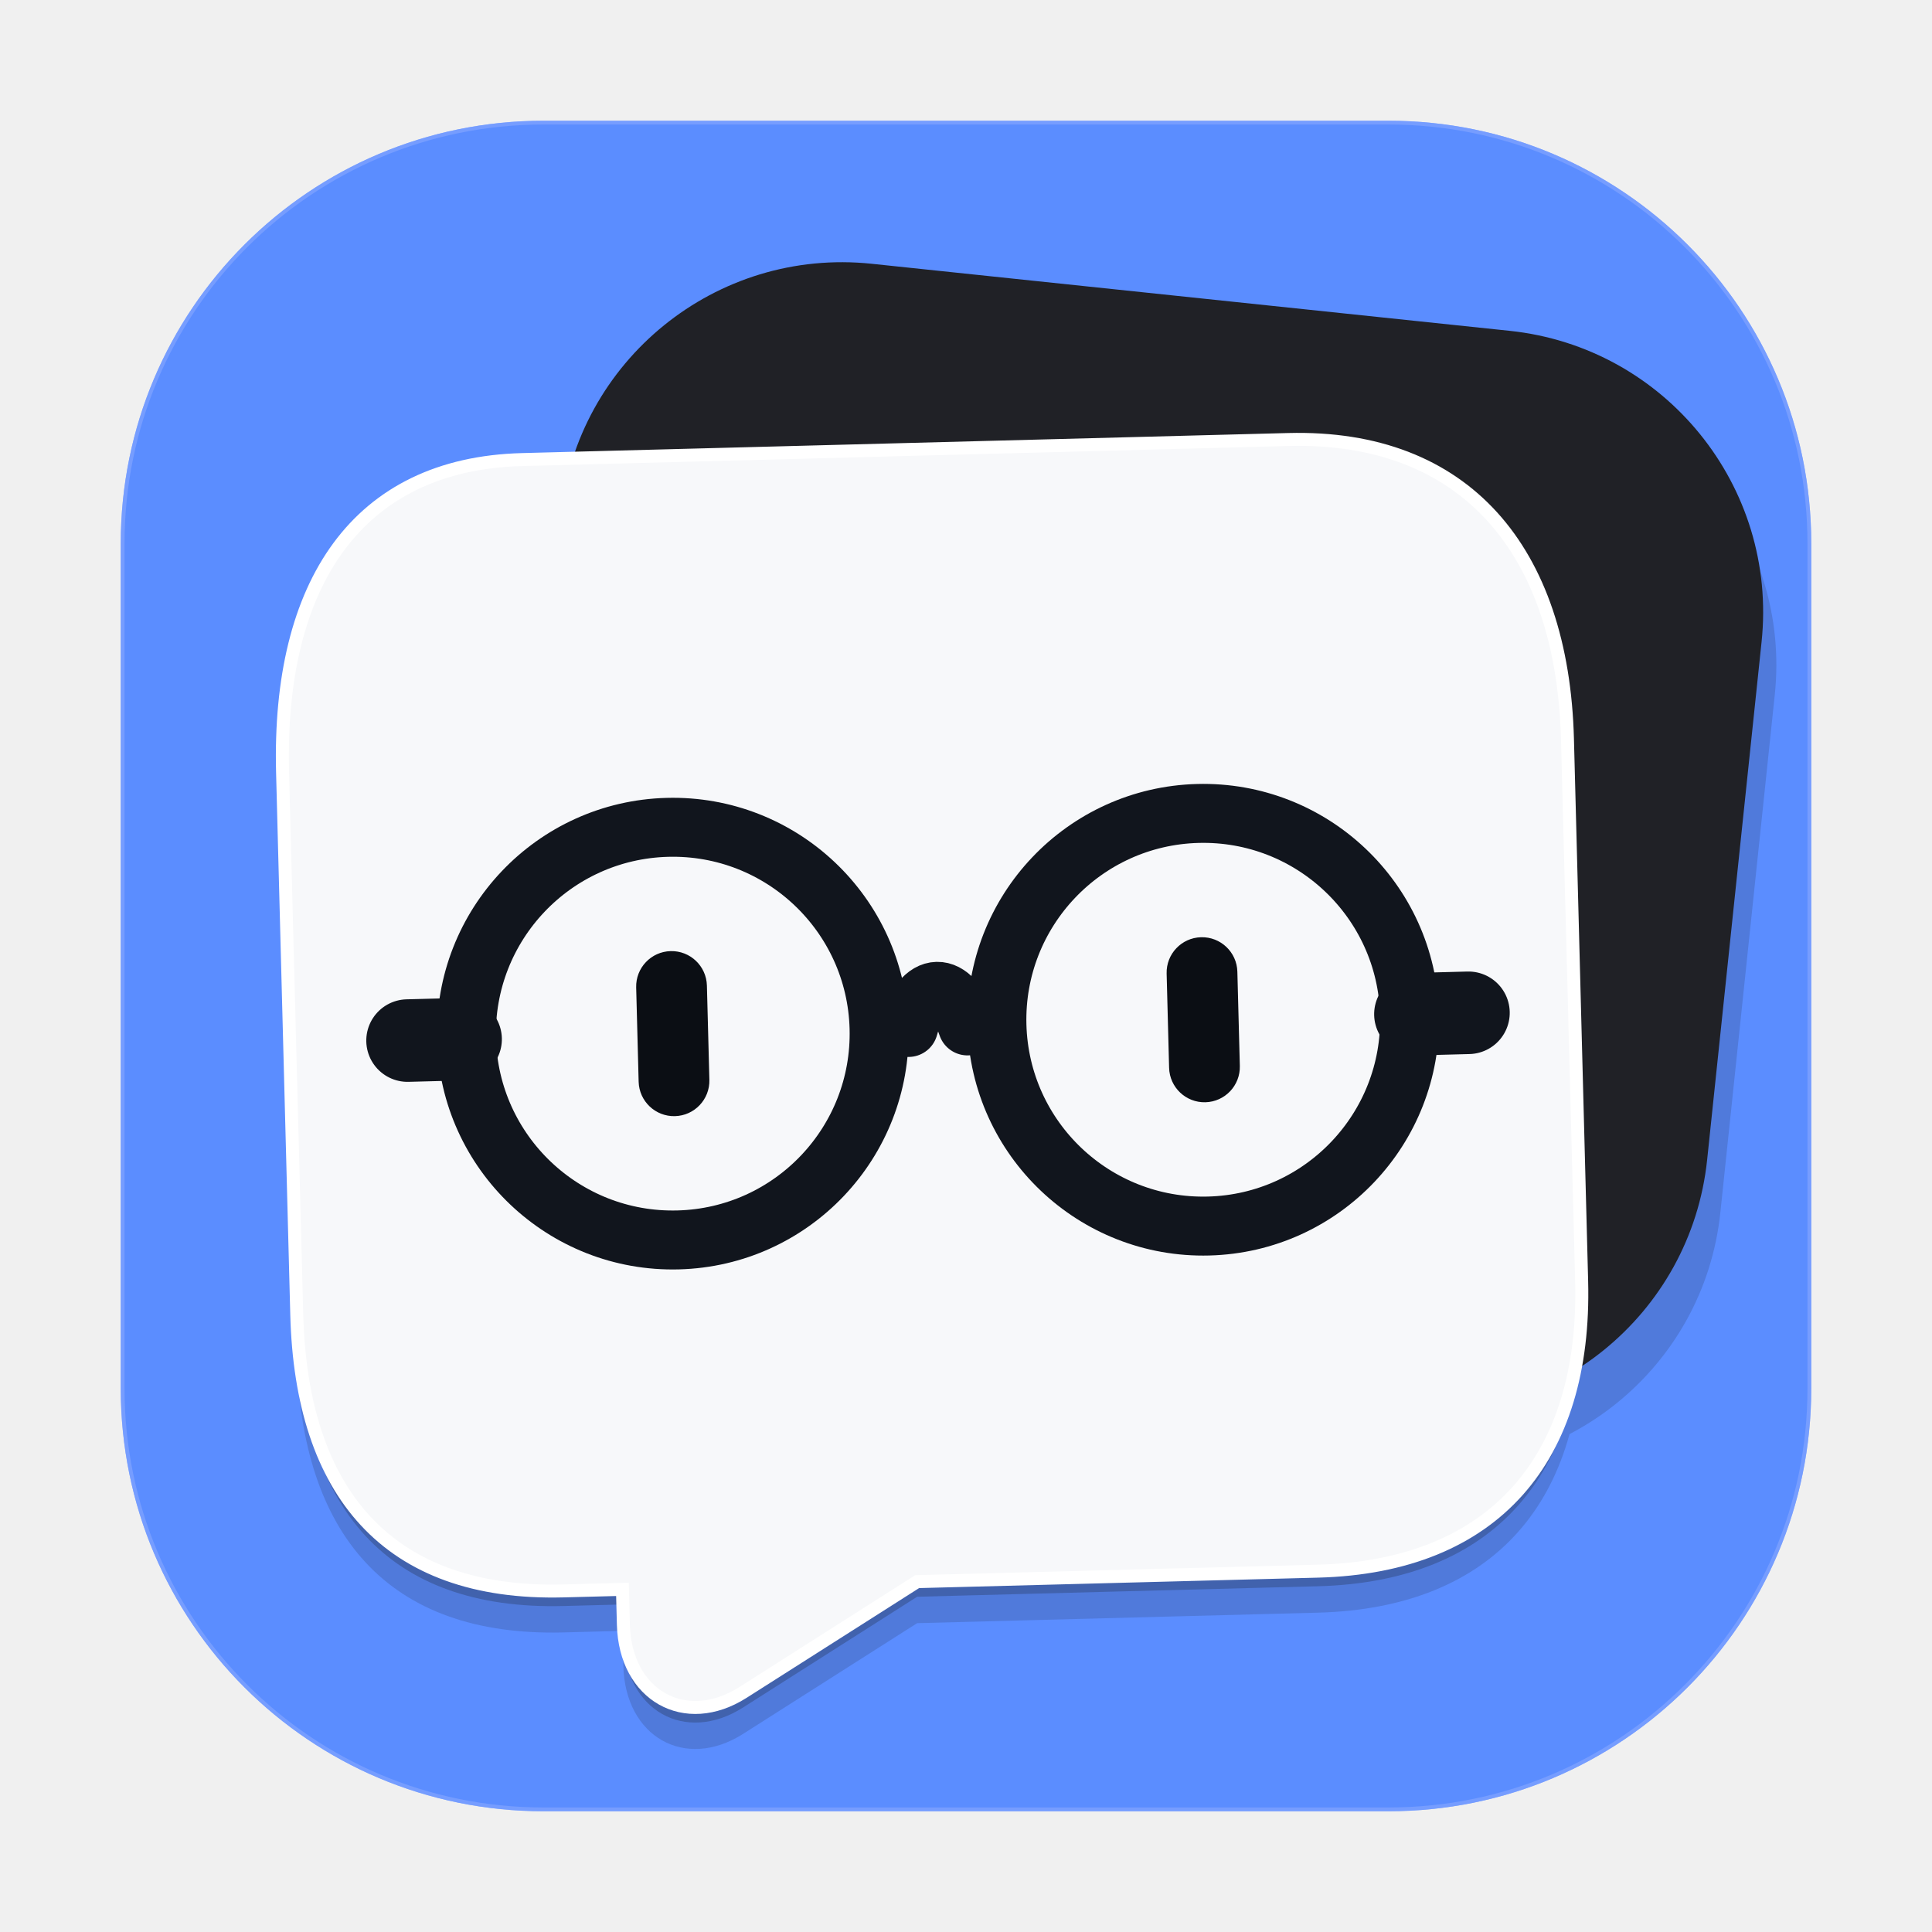
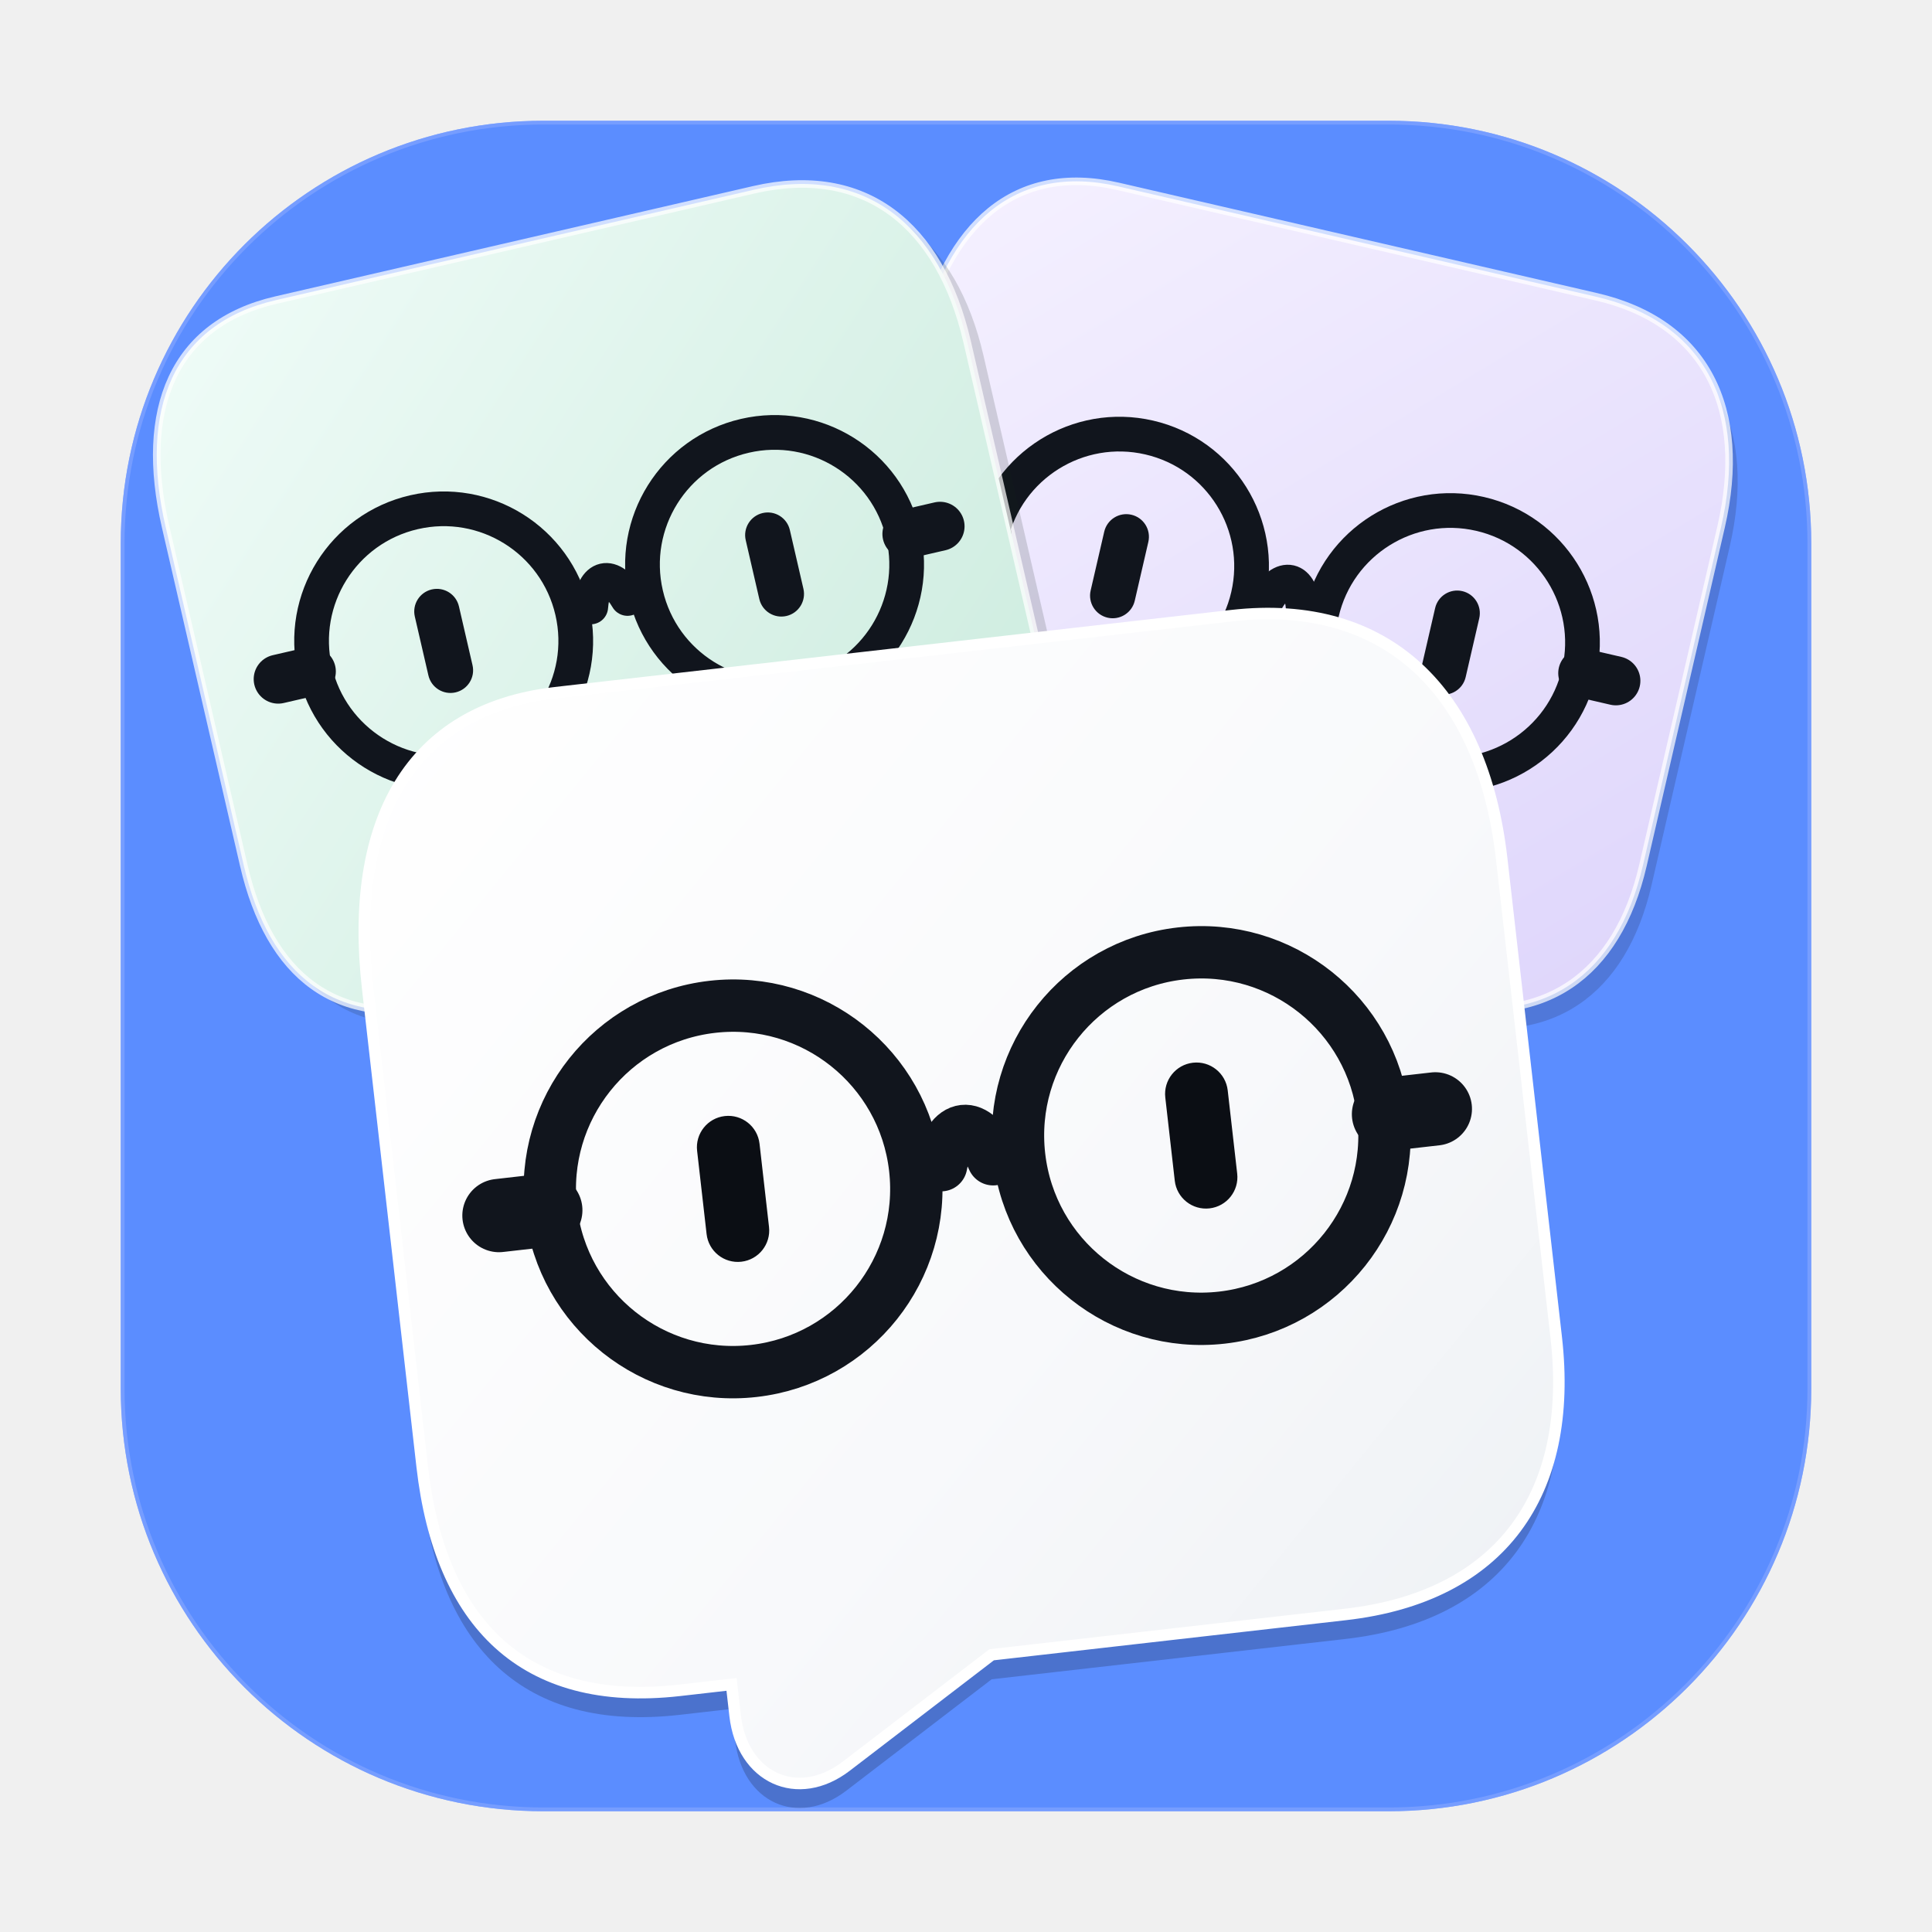
<svg xmlns="http://www.w3.org/2000/svg" viewBox="0 0 1024 1024">
+   <defs>
+     <linearGradient id="avatar-surface" x1="0%" y1="0%" x2="100%" y2="100%">
+       <stop offset="0" stop-color="#ffffff" />
+       <stop offset="58%" stop-color="#f8f9fb" />
+       <stop offset="100%" stop-color="#edf0f4" />
+     </linearGradient>
+     <linearGradient id="mint-surface" x1="0%" y1="0%" x2="100%" y2="100%">
+       <stop offset="0" stop-color="#f0fcf8" />
+       <stop offset="100%" stop-color="#c9eadc" />
+     </linearGradient>
+     <linearGradient id="lavender-surface" x1="0%" y1="0%" x2="100%" y2="100%">
+       <stop offset="0" stop-color="#f5f1ff" />
+       <stop offset="100%" stop-color="#ddd4fb" />
+     </linearGradient>
+   </defs>
  <rect x="64" y="64" width="896" height="896" rx="224" fill="#5b8dff" />
  <rect x="65" y="65" width="894" height="894" rx="223" fill="none" stroke="#8aa9ff" stroke-opacity=".58" stroke-width="2" />
-   <g data-layer="stack-shadow" opacity=".16">
-     <rect x="288" y="184" width="640" height="576" rx="150" fill="#11141a" transform="rotate(6 608 472)" />
-     <path d="M26 8h65c15 0 23 10 23 26v46c0 15-8 24-23 24H57l-15 9c-5 3-10 0-10-6v-3h-5C12 104 5 95 5 80V34C5 18 12 8 26 8Z" fill="#11141a" transform="translate(122 210) scale(6.25) rotate(-1.5 59.5 56)" />
+   <g data-layer="rear-coworker-right" transform="translate(442 92) scale(4) rotate(13 59.5 56)">
+     <path d="M26 8h65c15 0 23 10 23 26v46c0 15-8 24-23 24H57l-15 9c-5 3-10 0-10-6v-3h-5C12 104 5 95 5 80V34C5 18 12 8 26 8Z" fill="#17131f" opacity=".17" transform="translate(1.7 2.3)" />
+     <path d="M26 8h65c15 0 23 10 23 26v46c0 15-8 24-23 24H57l-15 9c-5 3-10 0-10-6v-3h-5C12 104 5 95 5 80V34C5 18 12 8 26 8Z" fill="url(#lavender-surface)" stroke="#ffffff" stroke-opacity=".72" stroke-width="1" />
+     <g fill="#11151d">
+       <rect x="34.5" y="50" width="6" height="14" rx="3" />
+       <rect x="79.5" y="50" width="6" height="14" rx="3" />
+     </g>
+     <g fill="none" stroke="#11151d" stroke-linecap="round" stroke-width="4.6">
+       <circle cx="37.5" cy="57" r="17.5" />
+       <circle cx="82.5" cy="57" r="17.5" />
+       <path d="M57.5 57c1.25-4 3.75-4 5 0" />
+       <path d="M15 57h4.5M100.5 57h4.5" stroke-width="6.5" />
+     </g>
  </g>
-   <g data-layer="back-card" transform="rotate(6 601 444)">
-     <rect x="281" y="156" width="640" height="576" rx="150" fill="#202126" />
+   <g data-layer="rear-coworker-left" transform="translate(82 92) scale(4) rotate(-13 59.5 56)">
+     <path d="M26 8h65c15 0 23 10 23 26v46c0 15-8 24-23 24H57l-15 9c-5 3-10 0-10-6v-3h-5C12 104 5 95 5 80V34C5 18 12 8 26 8Z" fill="#11201b" opacity=".16" transform="translate(1.7 2.3)" />
+     <path d="M26 8h65c15 0 23 10 23 26v46c0 15-8 24-23 24H57l-15 9c-5 3-10 0-10-6v-3h-5C12 104 5 95 5 80V34C5 18 12 8 26 8Z" fill="url(#mint-surface)" stroke="#ffffff" stroke-opacity=".72" stroke-width="1" />
+     <g fill="#11151d">
+       <rect x="34.5" y="50" width="6" height="14" rx="3" />
+       <rect x="79.5" y="50" width="6" height="14" rx="3" />
+     </g>
+     <g fill="none" stroke="#11151d" stroke-linecap="round" stroke-width="4.6">
+       <circle cx="37.5" cy="57" r="17.5" />
+       <circle cx="82.5" cy="57" r="17.5" />
+       <path d="M57.5 57c1.25-4 3.75-4 5 0" />
+       <path d="M15 57h4.5M100.5 57h4.5" stroke-width="6.5" />
+     </g>
  </g>
-   <path data-layer="front-shadow" d="M26 8h65c15 0 23 10 23 26v46c0 15-8 24-23 24H57l-15 9c-5 3-10 0-10-6v-3h-5C12 104 5 95 5 80V34C5 18 12 8 26 8Z" fill="#11141a" opacity=".24" transform="translate(122 196) scale(6.25) rotate(-1.5 59.5 56)" />
-   <g data-layer="front-coworker" transform="translate(122 188) scale(6.25) rotate(-1.5 59.5 56)">
-     <path d="M26 8h65c15 0 23 10 23 26v46c0 15-8 24-23 24H57l-15 9c-5 3-10 0-10-6v-3h-5C12 104 5 95 5 80V34C5 18 12 8 26 8Z" fill="#f7f8fa" stroke="#ffffff" stroke-width="1.1" />
+   <path data-layer="front-shadow" d="M26 8h65c15 0 23 10 23 26v46c0 15-8 24-23 24H57l-15 9c-5 3-10 0-10-6v-3h-5C12 104 5 95 5 80V34C5 18 12 8 26 8Z" fill="#11141a" opacity=".22" transform="translate(179 313) scale(5.55) rotate(-6.5 59.5 56)" />
+   <g data-layer="front-coworker" transform="translate(179 300) scale(5.55) rotate(-6.5 59.5 56)">
+     <path d="M26 8h65c15 0 23 10 23 26v46c0 15-8 24-23 24H57l-15 9c-5 3-10 0-10-6v-3h-5C12 104 5 95 5 80V34C5 18 12 8 26 8Z" fill="url(#avatar-surface)" stroke="#ffffff" stroke-width="1.1" />
    <g data-layer="pupils" fill="#0b0e14">
      <rect x="34.5" y="50" width="6" height="14" rx="3" />
      <rect x="79.5" y="50" width="6" height="14" rx="3" />
    </g>
    <g data-layer="glasses" fill="none" stroke="#11151d" stroke-linecap="round" stroke-width="5">
      <circle cx="37.5" cy="57" r="17.5" />
      <circle cx="82.5" cy="57" r="17.5" />
      <path d="M57.5 57c1.25-4 3.75-4 5 0" />
      <path d="M15 57h4.5M100.5 57h4.5" stroke-width="7" />
    </g>
  </g>
</svg>
